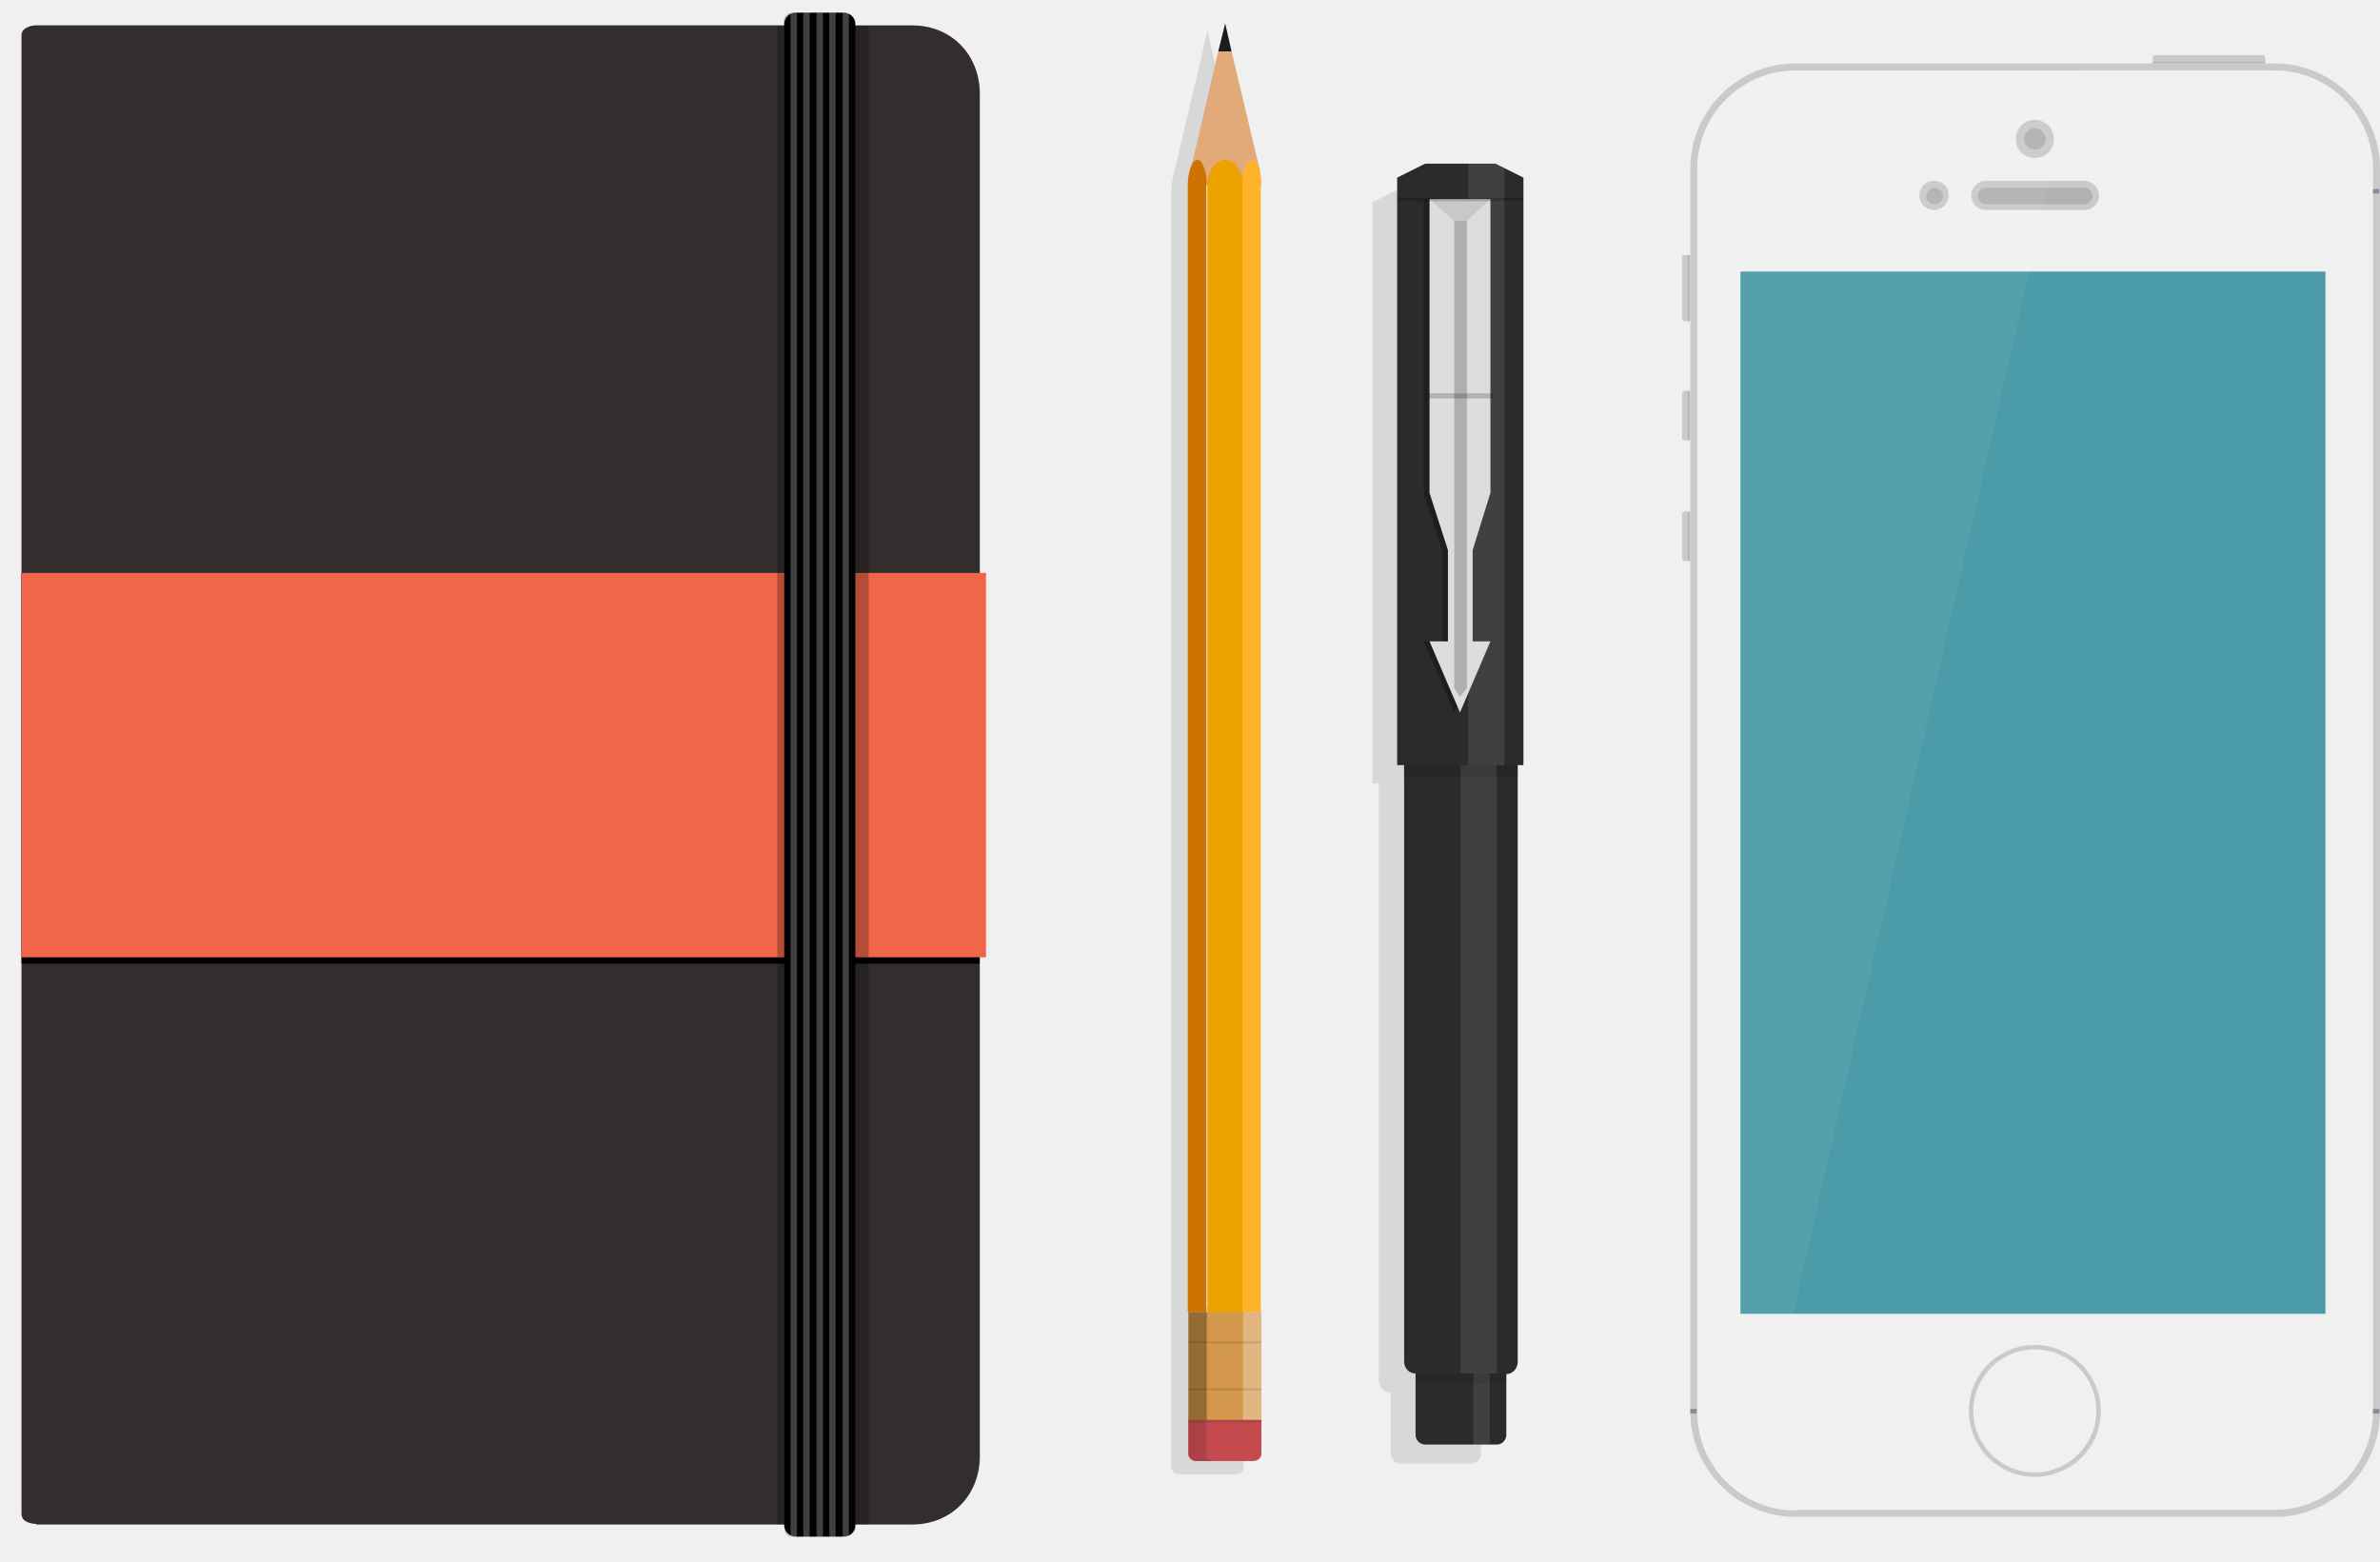
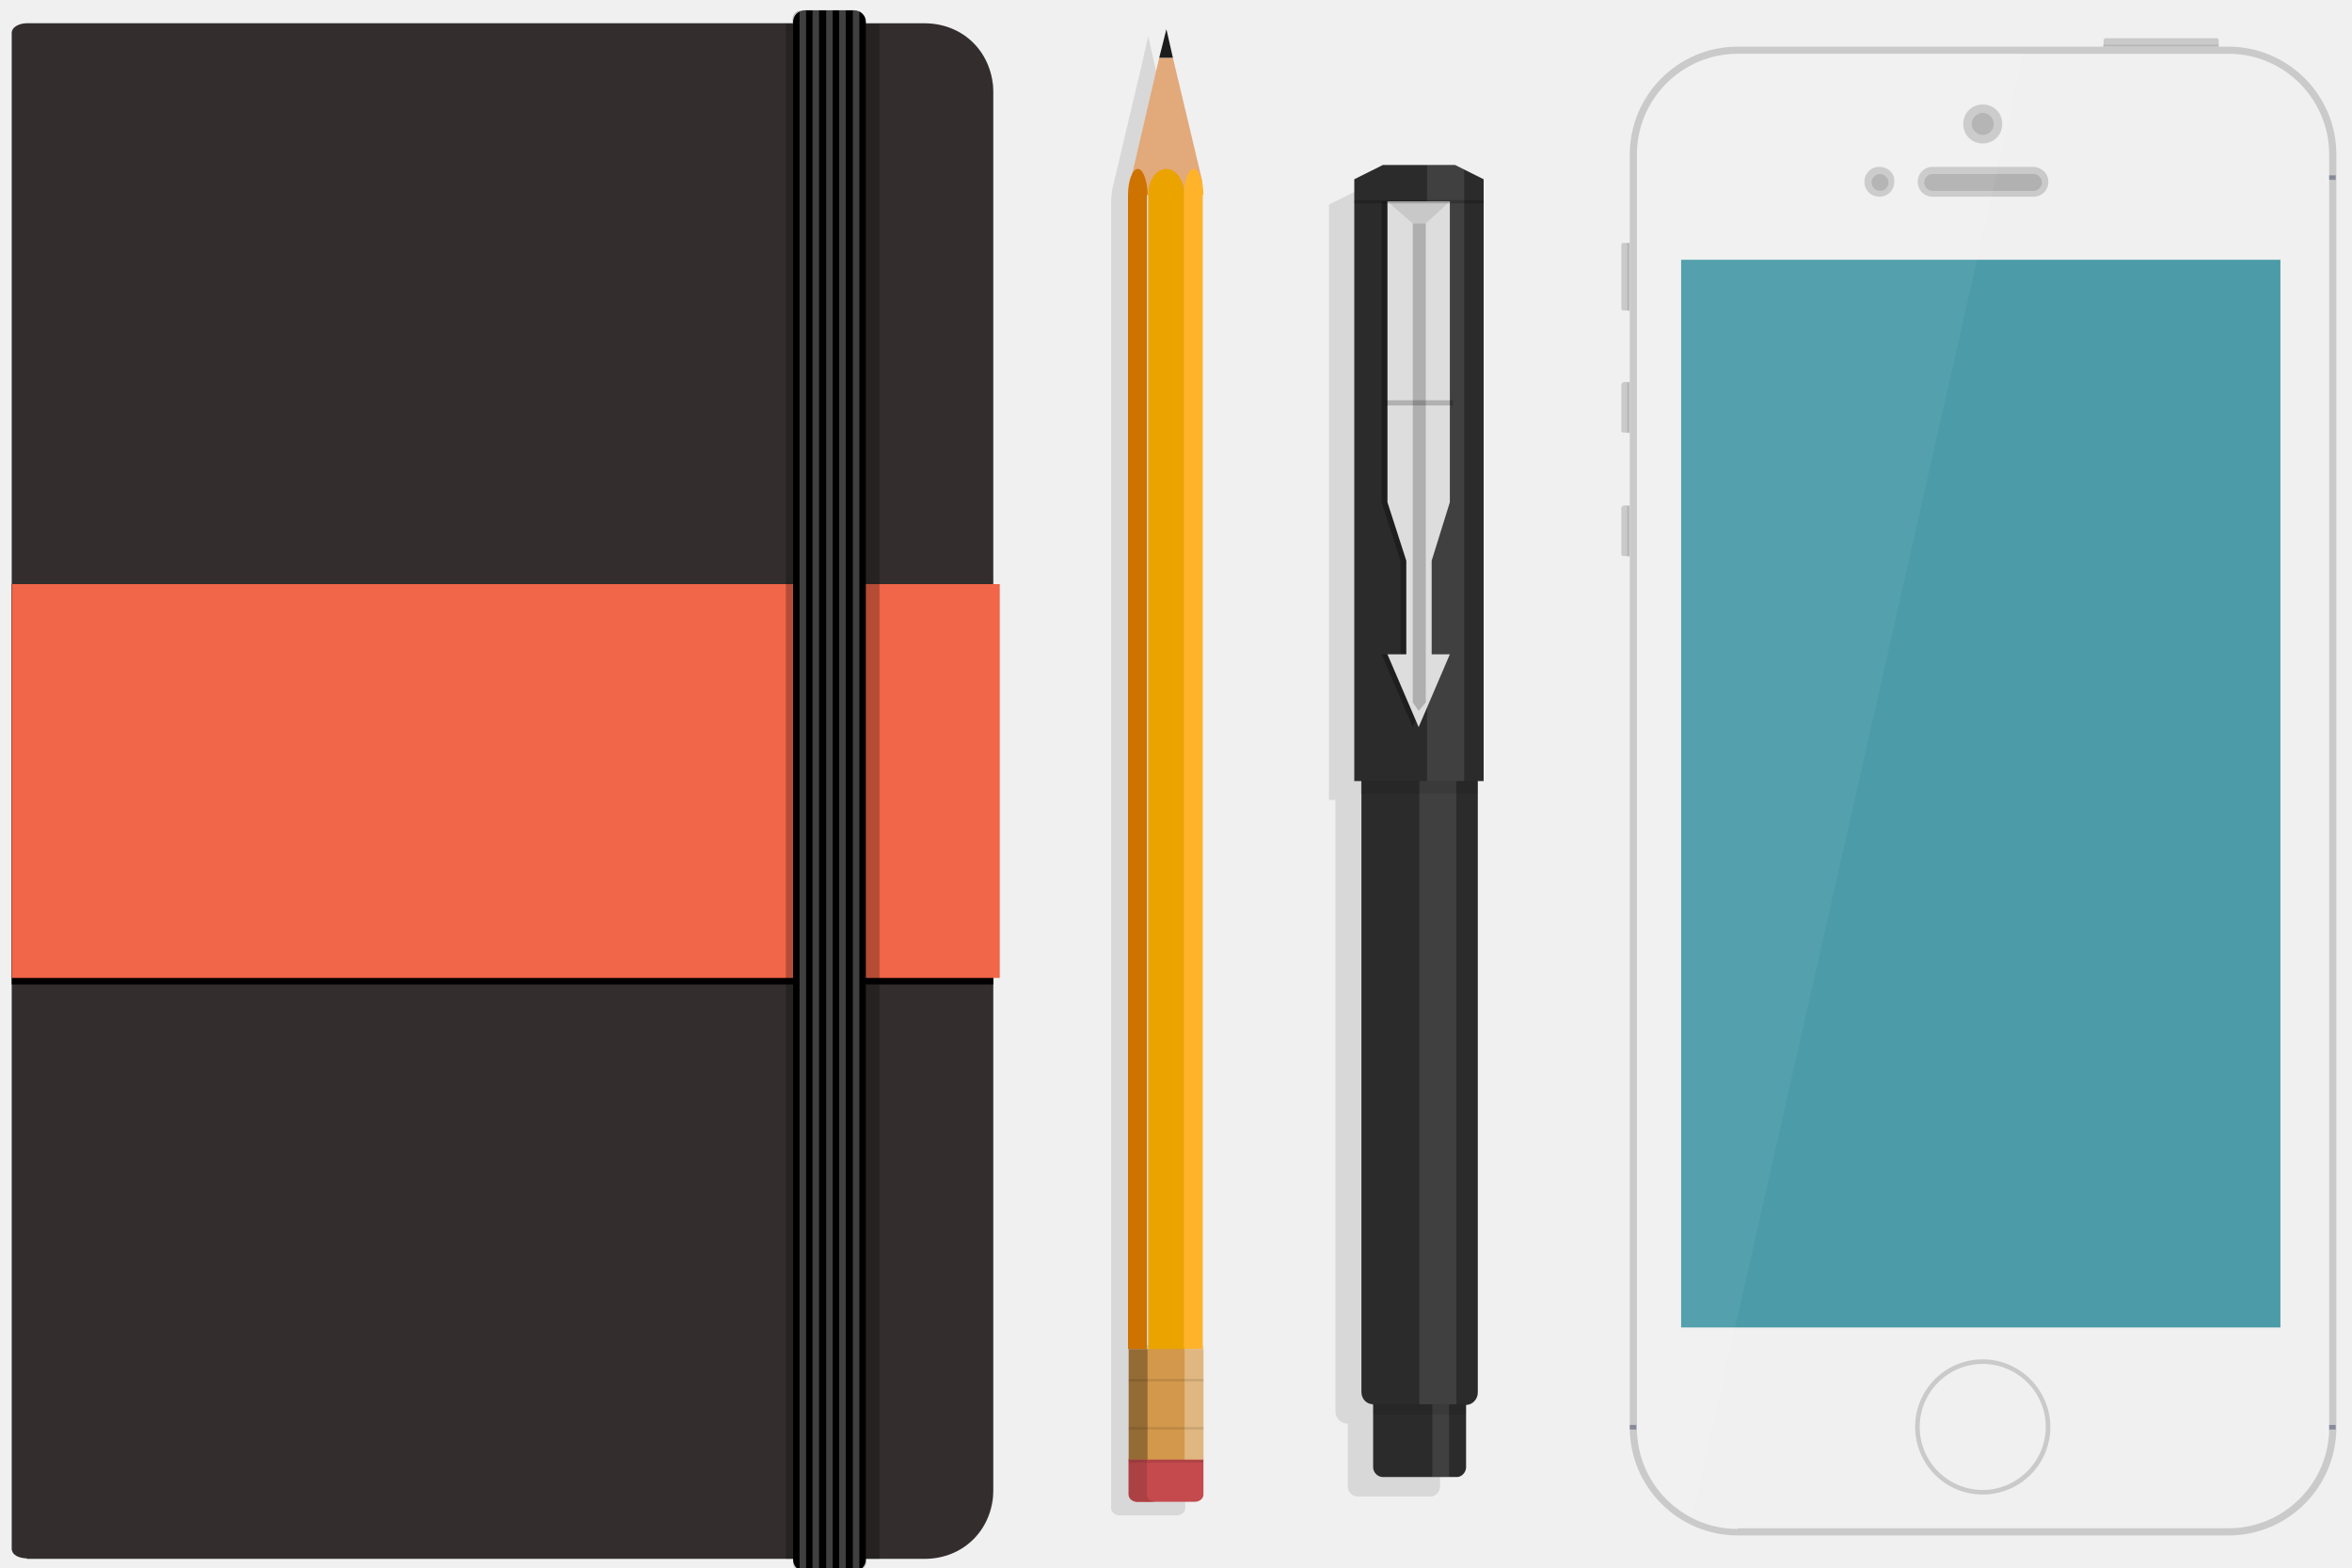
- <svg xmlns="http://www.w3.org/2000/svg" xmlns:xlink="http://www.w3.org/1999/xlink" version="1.1" id="Layer_1" x="0px" y="0px" viewBox="0 0 375.1 246.1" style="enable-background:new 0 0 375.1 246.1;" xml:space="preserve">
-   <style type="text/css">
- 
- 	.st0{clip-path:url(#SVGID_6_);fill:#FFFFFF;}
- 	.st1{fill:#AC4145;}
- 	.st2{fill:#AFAFAF;}
- 	.st3{fill:#E2A97B;}
- 	.st4{fill:#E5E5E5;}
- 	.st5{fill:#4C9BA8;}
- 	.st6{clip-path:url(#SVGID_8_);fill:#FFFFFF;}
- 	.st7{fill:#B1B1B1;}
- 	.st8{opacity:0.25;}
- 	.st9{clip-path:url(#SVGID_50_);fill:#FFFFFF;}
- 	.st10{fill:#1C1C1C;}
- 	.st11{fill:#888A9A;}
- 	.st12{fill:#EBA300;}
- 	.st13{clip-path:url(#SVGID_40_);fill:#FFFFFF;}
- 	.st14{fill:#F0F0F0;}
- 	.st15{fill:#F16548;}
- 	.st16{clip-path:url(#SVGID_42_);fill:#FFFFFF;}
- 	.st17{clip-path:url(#SVGID_2_);}
- 	.st18{clip-path:url(#SVGID_4_);}
- 	.st19{clip-path:url(#SVGID_10_);fill:#FFFFFF;}
- 	.st20{fill:#C44A4E;}
- 	.st21{opacity:5.000310e-02;}
- 	.st22{fill:#2B2B2B;}
- 	.st23{fill:#C8C8C8;}
- 	.st24{opacity:0.1;}
- 	.st25{opacity:0.2;}
- 	.st26{opacity:0.3;}
- 	.st27{opacity:0.5;}
- 	.st28{fill:#FFB32B;}
- 	.st29{fill:#CACACA;}
- 	.st30{clip-path:url(#SVGID_12_);fill:#FFFFFF;}
- 	.st31{clip-path:url(#SVGID_34_);fill:#FFFFFF;}
- 	.st32{fill:#CE7200;}
- 	.st33{fill:#332D2E;}
- 	.st34{clip-path:url(#SVGID_24_);fill:#FFFFFF;}
- 	.st35{clip-path:url(#SVGID_46_);fill:#FFFFFF;}
- 	.st36{clip-path:url(#SVGID_68_);fill:#FFFFFF;}
- 	.st37{clip-path:url(#SVGID_14_);fill:#FFFFFF;}
- 	.st38{clip-path:url(#SVGID_36_);fill:#FFFFFF;}
- 	.st39{fill:#D3984C;}
- 	.st40{clip-path:url(#SVGID_18_);}
- 	.st41{clip-path:url(#SVGID_20_);}
- 	.st42{clip-path:url(#SVGID_22_);}
- 	.st43{clip-path:url(#SVGID_26_);}
- 	.st44{clip-path:url(#SVGID_28_);}
- 	.st45{clip-path:url(#SVGID_30_);}
- 	.st46{clip-path:url(#SVGID_32_);}
- 	.st47{clip-path:url(#SVGID_38_);}
- 	.st48{clip-path:url(#SVGID_44_);}
- 	.st49{clip-path:url(#SVGID_48_);}
- 	.st50{clip-path:url(#SVGID_52_);}
- 	.st51{clip-path:url(#SVGID_54_);}
- 	.st52{clip-path:url(#SVGID_56_);}
- 	.st53{clip-path:url(#SVGID_58_);}
- 	.st54{clip-path:url(#SVGID_60_);}
- 	.st55{clip-path:url(#SVGID_62_);}
- 	.st56{clip-path:url(#SVGID_64_);}
- 	.st57{clip-path:url(#SVGID_66_);}
- 	.st58{clip-path:url(#SVGID_16_);fill:#FFFFFF;}
- 	.st59{fill:#DDDDDD;}
- 
- </style>
+ <svg xmlns="http://www.w3.org/2000/svg" xmlns:xlink="http://www.w3.org/1999/xlink" version="1.1" id="Layer_1" x="0px" y="0px" viewBox="100 200 600 400" style="enable-background:new 100 200 600 400;" xml:space="preserve">
  <g>
-     <g>
-       <g class="st25">
-         <g>
-           <defs>
-             <rect id="SVGID_1_" x="3.4" y="2" width="151" height="240.3" />
+     <g style="opacity:0.2;">
+       <g>
+         <g>
+           <defs>
+             <rect id="SVGID_1_" x="103" y="202.63" width="250.38" height="398.45" />
          </defs>
          <clipPath id="SVGID_2_">
            <use xlink:href="#SVGID_1_" style="overflow:visible;" />
          </clipPath>
-           <path class="st17" d="M143.8,4.1h-9V3.6c0-1-1.1-1.6-2.1-1.6h-7.7c-1,0-1.5,0.6-1.5,1.6v0.4H5.7c-1,0-2.3,0.5-2.3,1.5v233.2      c0,1,1.3,1.5,2.3,1.5h117.9v0.5c0,1,0.5,1.6,1.5,1.6h7.7c1,0,2.1-0.6,2.1-1.6v-0.5h9c6.1,0,10.6-4.6,10.6-10.7V14.7      C154.3,8.7,149.9,4.1,143.8,4.1" />
-         </g>
-       </g>
-       <path class="st33" d="M5.7,240.2c-1,0-2.3-0.4-2.3-1.5V5.5c0-1,1.3-1.5,2.3-1.5h138.1c6.1,0,10.6,4.6,10.6,10.7v214.9    c0,6.1-4.5,10.7-10.6,10.7H5.7z" />
-       <rect x="3.4" y="90.3" width="151" height="61.6" />
-       <rect x="3.4" y="90.3" class="st15" width="152" height="60.6" />
-       <g class="st8">
-         <g>
-           <defs>
-             <rect id="SVGID_3_" x="122.5" y="4.1" width="14.4" height="236.2" />
+           <path style="clip-path:url(#SVGID_2_);" d="M335.8,206.11h-14.92v-0.83c0-1.66-1.82-2.65-3.48-2.65h-12.77      c-1.66,0-2.49,0.99-2.49,2.65v0.66H106.81c-1.66,0-3.81,0.83-3.81,2.49v386.68c0,1.66,2.16,2.49,3.81,2.49h195.49v0.83      c0,1.66,0.83,2.65,2.49,2.65h12.77c1.66,0,3.48-0.99,3.48-2.65v-0.83h14.92c10.11,0,17.58-7.63,17.58-17.74V223.69      C353.21,213.74,345.92,206.11,335.8,206.11" />
+         </g>
+       </g>
+     </g>
+     <path style="fill:#332D2E;" d="M106.81,597.6c-1.66,0-3.81-0.66-3.81-2.49V208.43c0-1.66,2.16-2.49,3.81-2.49H335.8   c10.11,0,17.58,7.63,17.58,17.74v356.33c0,10.12-7.46,17.74-17.58,17.74H106.81V597.6z" />
+     <rect x="103" y="349.04" width="250.38" height="102.14" />
+     <rect x="103" y="349.04" style="fill:#F16548;" width="252.04" height="100.48" />
+     <g style="opacity:0.25;">
+       <g>
+         <g>
+           <defs>
+             <rect id="SVGID_3_" x="300.48" y="206.11" width="23.88" height="391.65" />
          </defs>
          <clipPath id="SVGID_4_">
            <use xlink:href="#SVGID_3_" style="overflow:visible;" />
          </clipPath>
-           <rect x="122.5" y="4.1" class="st18" width="14.4" height="236.2" />
-         </g>
-       </g>
-       <path d="M134.8,3.8c0-1-0.8-1.8-1.8-1.8h-7.6c-1,0-1.8,0.8-1.8,1.8v236.6c0,1,0.8,1.8,1.8,1.8h7.6c1,0,1.8-0.8,1.8-1.8V3.8z" />
-       <g class="st8">
-         <g>
-           <defs>
-             <rect id="SVGID_5_" x="124.6" y="2" width="1" height="240.3" />
+           <rect x="300.48" y="206.11" style="clip-path:url(#SVGID_4_);" width="23.88" height="391.65" />
+         </g>
+       </g>
+     </g>
+     <path d="M320.88,205.61c0-1.66-1.33-2.98-2.98-2.98h-12.6c-1.66,0-2.98,1.33-2.98,2.98v392.32c0,1.66,1.33,2.98,2.98,2.98h12.6   c1.66,0,2.98-1.33,2.98-2.98V205.61z" />
+     <g style="opacity:0.25;">
+       <g>
+         <g>
+           <defs>
+             <rect id="SVGID_5_" x="303.97" y="202.63" width="1.66" height="398.45" />
          </defs>
          <clipPath id="SVGID_6_">
            <use xlink:href="#SVGID_5_" style="overflow:visible;" />
          </clipPath>
-           <rect x="124.6" y="2" class="st0" width="1" height="240.3" />
-         </g>
-       </g>
-       <g class="st8">
-         <g>
-           <defs>
-             <rect id="SVGID_7_" x="126.6" y="2" width="1" height="240.3" />
+           <rect x="303.97" y="202.63" style="clip-path:url(#SVGID_6_);fill:#FFFFFF;" width="1.66" height="398.45" />
+         </g>
+       </g>
+     </g>
+     <g style="opacity:0.25;">
+       <g>
+         <g>
+           <defs>
+             <rect id="SVGID_7_" x="307.28" y="202.63" width="1.66" height="398.45" />
          </defs>
          <clipPath id="SVGID_8_">
            <use xlink:href="#SVGID_7_" style="overflow:visible;" />
          </clipPath>
-           <rect x="126.6" y="2" class="st6" width="1" height="240.3" />
-         </g>
-       </g>
-       <g class="st8">
-         <g>
-           <defs>
-             <rect id="SVGID_9_" x="128.7" y="2" width="1" height="240.3" />
+           <rect x="307.28" y="202.63" style="clip-path:url(#SVGID_8_);fill:#FFFFFF;" width="1.66" height="398.45" />
+         </g>
+       </g>
+     </g>
+     <g style="opacity:0.25;">
+       <g>
+         <g>
+           <defs>
+             <rect id="SVGID_9_" x="310.76" y="202.63" width="1.66" height="398.45" />
          </defs>
          <clipPath id="SVGID_10_">
            <use xlink:href="#SVGID_9_" style="overflow:visible;" />
          </clipPath>
-           <rect x="128.7" y="2" class="st19" width="1" height="240.3" />
-         </g>
-       </g>
-       <g class="st8">
-         <g>
-           <defs>
-             <polygon id="SVGID_11_" points="130.7,242.3 130.7,242.3 130.7,2      " />
+           <rect x="310.76" y="202.63" style="clip-path:url(#SVGID_10_);fill:#FFFFFF;" width="1.66" height="398.45" />
+         </g>
+       </g>
+     </g>
+     <g style="opacity:0.25;">
+       <g>
+         <g>
+           <defs>
+             <polygon id="SVGID_11_" points="314.08,601.08 314.08,601.08 314.08,202.63      " />
          </defs>
          <clipPath id="SVGID_12_">
            <use xlink:href="#SVGID_11_" style="overflow:visible;" />
          </clipPath>
-           <polygon class="st30" points="130.7,242.3 130.7,242.3 130.7,2     " />
-         </g>
-       </g>
-       <g class="st8">
-         <g>
-           <defs>
-             <rect id="SVGID_13_" x="130.7" y="2" width="1" height="240.3" />
+           <polygon style="clip-path:url(#SVGID_12_);fill:#FFFFFF;" points="314.08,601.08 314.08,601.08 314.08,202.63     " />
+         </g>
+       </g>
+     </g>
+     <g style="opacity:0.25;">
+       <g>
+         <g>
+           <defs>
+             <rect id="SVGID_13_" x="314.08" y="202.63" width="1.66" height="398.45" />
          </defs>
          <clipPath id="SVGID_14_">
            <use xlink:href="#SVGID_13_" style="overflow:visible;" />
          </clipPath>
-           <rect x="130.7" y="2" class="st37" width="1" height="240.3" />
-         </g>
-       </g>
-       <g class="st8">
-         <g>
-           <defs>
-             <rect id="SVGID_15_" x="132.8" y="2" width="1" height="240.3" />
+           <rect x="314.08" y="202.63" style="clip-path:url(#SVGID_14_);fill:#FFFFFF;" width="1.66" height="398.45" />
+         </g>
+       </g>
+     </g>
+     <g style="opacity:0.25;">
+       <g>
+         <g>
+           <defs>
+             <rect id="SVGID_15_" x="317.56" y="202.63" width="1.66" height="398.45" />
          </defs>
          <clipPath id="SVGID_16_">
            <use xlink:href="#SVGID_15_" style="overflow:visible;" />
          </clipPath>
-           <rect x="132.8" y="2" class="st58" width="1" height="240.3" />
-         </g>
-       </g>
-     </g>
-     <g>
-       <g class="st24">
-         <g>
-           <defs>
-             <rect id="SVGID_17_" x="184.5" y="4.8" width="11.5" height="227.6" />
+           <rect x="317.56" y="202.63" style="clip-path:url(#SVGID_16_);fill:#FFFFFF;" width="1.66" height="398.45" />
+         </g>
+       </g>
+     </g>
+   </g>
+   <g>
+     <g style="opacity:0.1;">
+       <g>
+         <g>
+           <defs>
+             <rect id="SVGID_17_" x="383.29" y="209.27" width="19.07" height="377.39" />
          </defs>
          <clipPath id="SVGID_18_">
            <use xlink:href="#SVGID_17_" style="overflow:visible;" />
          </clipPath>
-           <path class="st40" d="M188.6,232.4h6.1c0.7,0,1.3-0.5,1.3-1.1v-4.9v-0.5v-4.6v-0.4v-7v-0.4v-4.6v-0.5V30.4h0      c0-0.8-0.1-1.5-0.2-2.2v0l-4.5-19l-1-4.4l-1,4.4l-4.5,19v0c-0.1,0.6-0.2,1.4-0.2,2.2h0v178.4v4.6h0v0.4h0v7h0v0.4h0v4.6v0v5.5      l0,0c0,0.6,0.6,1.1,1.3,1.1H188.6C188.6,232.4,188.6,232.4,188.6,232.4" />
-         </g>
-       </g>
-       <path class="st20" d="M197.5,230.3c0.7,0,1.3-0.5,1.3-1.1v-5.5h-11.5v5.5c0,0.6,0.6,1.1,1.3,1.1H197.5z" />
-       <path class="st1" d="M188.6,230.3h2.8c-0.7,0-1.3-0.5-1.3-1.1v-5.5h-2.8v5.5C187.3,229.8,187.9,230.3,188.6,230.3" />
-       <g class="st24">
-         <g>
-           <defs>
-             <rect id="SVGID_19_" x="187.3" y="223.8" width="11.5" height="0.5" />
+           <path style="clip-path:url(#SVGID_18_);" d="M390.09,586.66h10.11c1.16,0,2.16-0.83,2.16-1.82v-8.12v-0.83v-7.63v-0.66v-11.61      v-0.66v-7.63v-0.83V251.72l0,0c0-1.33-0.17-2.49-0.33-3.65l0,0l-7.46-31.5l-1.66-7.3l-1.66,7.3l-7.46,31.5l0,0      c-0.17,0.99-0.33,2.32-0.33,3.65l0,0v295.81v7.63l0,0v0.66l0,0v11.61l0,0v0.66l0,0v7.63l0,0v9.12l0,0c0,1,0.99,1.82,2.16,1.82      H390.09L390.09,586.66" />
+         </g>
+       </g>
+     </g>
+     <path style="fill:#C44A4E;" d="M404.84,583.18c1.16,0,2.16-0.83,2.16-1.82v-9.12h-19.07v9.12c0,1,0.99,1.82,2.16,1.82H404.84z" />
+     <path style="fill:#AC4145;" d="M390.09,583.18h4.64c-1.16,0-2.16-0.83-2.16-1.82v-9.12h-4.64v9.12   C387.93,582.35,388.93,583.18,390.09,583.18" />
+     <g style="opacity:0.1;">
+       <g>
+         <g>
+           <defs>
+             <rect id="SVGID_19_" x="387.93" y="572.4" width="19.07" height="0.83" />
          </defs>
          <clipPath id="SVGID_20_">
            <use xlink:href="#SVGID_19_" style="overflow:visible;" />
          </clipPath>
-           <rect x="187.3" y="223.8" class="st41" width="11.5" height="0.5" />
-         </g>
-       </g>
-       <g class="st24">
-         <g>
-           <defs>
-             <rect id="SVGID_21_" x="187.3" y="206.2" width="11.5" height="0.5" />
+           <rect x="387.93" y="572.4" style="clip-path:url(#SVGID_20_);" width="19.07" height="0.83" />
+         </g>
+       </g>
+     </g>
+     <g style="opacity:0.1;">
+       <g>
+         <g>
+           <defs>
+             <rect id="SVGID_21_" x="387.93" y="543.22" width="19.07" height="0.83" />
          </defs>
          <clipPath id="SVGID_22_">
            <use xlink:href="#SVGID_21_" style="overflow:visible;" />
          </clipPath>
-           <rect x="187.3" y="206.2" class="st42" width="11.5" height="0.5" />
-         </g>
-       </g>
-       <polygon class="st3" points="198.6,29.2 187.6,29.2 187.6,27 192,8.1 194.1,8.1 198.6,27   " />
-       <path class="st12" d="M195.9,29.2c0-2.2-1.3-4-2.8-4c-1.6,0-2.8,1.8-2.8,4l0,0V220h5.6V29.2z" />
-       <path class="st28" d="M198.8,29.2L198.8,29.2c0-2.2-0.7-4-1.5-4c-0.8,0-1.5,1.8-1.5,4v177.6h2.9V29.2z" />
-       <path class="st32" d="M190.2,29.2L190.2,29.2c0-2.2-0.7-4-1.5-4s-1.5,1.8-1.5,4v177.6h2.9V29.2z" />
-       <polygon class="st10" points="194.1,8.1 192,8.1 193.1,3.7   " />
-       <rect x="187.3" y="206.8" class="st39" width="11.5" height="17" />
-       <g class="st26">
-         <g>
-           <defs>
-             <rect id="SVGID_23_" x="195.9" y="206.8" width="2.9" height="17" />
+           <rect x="387.93" y="543.22" style="clip-path:url(#SVGID_22_);" width="19.07" height="0.83" />
+         </g>
+       </g>
+     </g>
+     <polygon style="fill:#E2A97B;" points="406.67,249.73 388.43,249.73 388.43,246.08 395.72,214.74 399.21,214.74 406.67,246.08  " />
+     <path style="fill:#EBA300;" d="M402.19,249.73c0-3.65-2.16-6.63-4.64-6.63c-2.65,0-4.64,2.98-4.64,6.63l0,0V566.1h9.29V249.73z" />
+     <path style="fill:#FFB32B;" d="M407,249.73L407,249.73c0-3.65-1.16-6.63-2.49-6.63s-2.49,2.98-2.49,6.63v294.49h4.81V249.73H407z" />
+     <path style="fill:#CE7200;" d="M392.74,249.73L392.74,249.73c0-3.65-1.16-6.63-2.49-6.63s-2.49,2.98-2.49,6.63v294.49h4.81V249.73   H392.74z" />
+     <polygon style="fill:#1C1C1C;" points="399.21,214.74 395.72,214.74 397.55,207.45  " />
+     <rect x="387.93" y="544.22" style="fill:#D3984C;" width="19.07" height="28.19" />
+     <g style="opacity:0.3;">
+       <g>
+         <g>
+           <defs>
+             <rect id="SVGID_23_" x="402.19" y="544.22" width="4.81" height="28.19" />
          </defs>
          <clipPath id="SVGID_24_">
            <use xlink:href="#SVGID_23_" style="overflow:visible;" />
          </clipPath>
-           <rect x="195.9" y="206.8" class="st34" width="2.9" height="17" />
-         </g>
-       </g>
-       <g class="st26">
-         <g>
-           <defs>
-             <rect id="SVGID_25_" x="187.3" y="206.8" width="2.9" height="17" />
+           <rect x="402.19" y="544.22" style="clip-path:url(#SVGID_24_);fill:#FFFFFF;" width="4.81" height="28.19" />
+         </g>
+       </g>
+     </g>
+     <g style="opacity:0.3;">
+       <g>
+         <g>
+           <defs>
+             <rect id="SVGID_25_" x="387.93" y="544.22" width="4.81" height="28.19" />
          </defs>
          <clipPath id="SVGID_26_">
            <use xlink:href="#SVGID_25_" style="overflow:visible;" />
          </clipPath>
-           <rect x="187.3" y="206.8" class="st43" width="2.9" height="17" />
-         </g>
-       </g>
-       <g class="st24">
-         <g>
-           <defs>
-             <rect id="SVGID_27_" x="187.3" y="211.4" width="11.5" height="0.4" />
+           <rect x="387.93" y="544.22" style="clip-path:url(#SVGID_26_);" width="4.81" height="28.19" />
+         </g>
+       </g>
+     </g>
+     <g style="opacity:0.1;">
+       <g>
+         <g>
+           <defs>
+             <rect id="SVGID_27_" x="387.93" y="551.84" width="19.07" height="0.66" />
          </defs>
          <clipPath id="SVGID_28_">
            <use xlink:href="#SVGID_27_" style="overflow:visible;" />
          </clipPath>
-           <rect x="187.3" y="211.4" class="st44" width="11.5" height="0.4" />
-         </g>
-       </g>
-       <g class="st24">
-         <g>
-           <defs>
-             <rect id="SVGID_29_" x="187.3" y="218.8" width="11.5" height="0.4" />
+           <rect x="387.93" y="551.84" style="clip-path:url(#SVGID_28_);" width="19.07" height="0.66" />
+         </g>
+       </g>
+     </g>
+     <g style="opacity:0.1;">
+       <g>
+         <g>
+           <defs>
+             <rect id="SVGID_29_" x="387.93" y="564.11" width="19.07" height="0.66" />
          </defs>
          <clipPath id="SVGID_30_">
            <use xlink:href="#SVGID_29_" style="overflow:visible;" />
          </clipPath>
-           <rect x="187.3" y="218.8" class="st45" width="11.5" height="0.4" />
-         </g>
-       </g>
-     </g>
-     <g>
-       <g class="st24">
-         <g>
-           <defs>
-             <rect id="SVGID_31_" x="216.2" y="29.7" width="19.9" height="201" />
+           <rect x="387.93" y="564.11" style="clip-path:url(#SVGID_30_);" width="19.07" height="0.66" />
+         </g>
+       </g>
+     </g>
+   </g>
+   <g>
+     <g style="opacity:0.1;">
+       <g>
+         <g>
+           <defs>
+             <rect id="SVGID_31_" x="438.85" y="248.56" width="33" height="333.29" />
          </defs>
          <clipPath id="SVGID_32_">
            <use xlink:href="#SVGID_31_" style="overflow:visible;" />
          </clipPath>
-           <path class="st46" d="M233.4,229.2v-8.1v-1.6c1,0,1.9-0.8,1.9-1.9v-92.2v-1.9h0.8V34.6v-0.3v-0.2v-2.2l-4.4-2.2h-4.2h-1.3h-5.5      l-4.4,2.2v2.2v0.2v0.3v88.9h1v1.9v92.2c0,1,0.8,1.9,1.9,1.9v1.6v8.1c0,0.8,0.7,1.5,1.5,1.5h7.6h2.6h1.2      C232.7,230.6,233.4,230,233.4,229.2" />
-         </g>
-       </g>
-       <path class="st22" d="M223.1,216.5c-1,0-1.8-0.8-1.8-1.9V103.8c0-1,0.8-1.8,1.8-1.8h14.3c1,0,1.8,0.8,1.8,1.8v110.9    c0,1-0.8,1.9-1.8,1.9H223.1z" />
-       <path class="st4" d="M223.7,101.9V64.1c0-0.7,0.6-1.3,1.3-1.3h10.4c0.7,0,1.3,0.6,1.3,1.3v37.8H223.7z" />
-       <path class="st22" d="M235.6,58.7c0,0,0.1-1.3-0.4-2c-0.6-0.8-2.6-0.8-4.9-0.8s-4.3,0.1-4.9,0.8c-0.6,0.8-0.4,2-0.4,2l0.2,4h10.2    L235.6,58.7z" />
-       <path class="st4" d="M230.2,55.9c-1.7,0-3.2,0-4.2,0.4v-3.2c0,0,0.7-7.5,3.6-13.7c-0.1-0.1-0.2-0.3-0.2-0.5c0-0.4,0.3-0.8,0.7-0.8    s0.8,0.3,0.8,0.8c0,0.2-0.1,0.3-0.2,0.5c2.9,6.2,3.6,13.7,3.6,13.7v3.2C233.5,55.9,231.9,55.9,230.2,55.9" />
-       <path d="M230.1,51.6V38.2c0-0.1,0.1-0.1,0.1-0.1s0.1,0.1,0.1,0.1v13.3c0,0.1-0.1,0.1-0.1,0.1S230.1,51.6,230.1,51.6" />
-       <path d="M229.6,52.1c0-0.4,0.3-0.7,0.7-0.7s0.7,0.3,0.7,0.7c0,0.1-0.1,0.1-0.1,0.1s-0.1-0.1-0.1-0.1c0-0.2-0.2-0.4-0.4-0.4    c-0.2,0-0.4,0.2-0.4,0.4c0,0.1-0.1,0.1-0.1,0.1S229.6,52.2,229.6,52.1" />
-       <g class="st26">
-         <g>
-           <defs>
-             <rect id="SVGID_33_" x="230.9" y="62.8" width="3.5" height="39.2" />
+           <path style="clip-path:url(#SVGID_32_);" d="M467.37,579.36v-13.43v-2.65c1.66,0,3.15-1.33,3.15-3.15V407.24v-3.15h1.33V256.68      v-0.5v-0.33v-3.65l-7.3-3.65h-6.96h-2.16h-9.12l-7.3,3.65v3.65v0.33v0.5v147.41h1.66v3.15v152.88c0,1.66,1.33,3.15,3.15,3.15      v2.65v13.43c0,1.33,1.16,2.49,2.49,2.49h12.6h4.31h1.99C466.21,581.68,467.37,580.68,467.37,579.36" />
+         </g>
+       </g>
+     </g>
+     <path style="fill:#2B2B2B;" d="M450.29,558.3c-1.66,0-2.99-1.33-2.99-3.15V371.43c0-1.66,1.33-2.99,2.99-2.99H474   c1.66,0,2.99,1.33,2.99,2.99v183.89c0,1.66-1.33,3.15-2.99,3.15h-23.71V558.3z" />
+     <path style="fill:#E5E5E5;" d="M451.29,368.28V305.6c0-1.16,0.99-2.16,2.16-2.16h17.24c1.16,0,2.16,0.99,2.16,2.16v62.68H451.29   L451.29,368.28z" />
+     <path style="fill:#2B2B2B;" d="M471.02,296.65c0,0,0.17-2.16-0.66-3.32c-0.99-1.33-4.31-1.33-8.12-1.33s-7.13,0.17-8.12,1.33   c-1,1.33-0.66,3.32-0.66,3.32l0.33,6.63h16.91L471.02,296.65z" />
+     <path style="fill:#E5E5E5;" d="M462.07,292c-2.82,0-5.31,0-6.96,0.66v-5.31c0,0,1.16-12.44,5.97-22.72   c-0.17-0.17-0.33-0.5-0.33-0.83c0-0.66,0.5-1.33,1.16-1.33s1.33,0.5,1.33,1.33c0,0.33-0.17,0.5-0.33,0.83   c4.81,10.28,5.97,22.72,5.97,22.72v5.31C467.54,292,464.88,292,462.07,292" />
+     <path d="M461.9,284.87v-22.22c0-0.17,0.17-0.17,0.17-0.17l0.17,0.17v22.05c0,0.17-0.17,0.17-0.17,0.17H461.9" />
+     <path d="M461.07,285.7c0-0.66,0.5-1.16,1.16-1.16c0.66,0,1.16,0.5,1.16,1.16c0,0.17-0.17,0.17-0.17,0.17l-0.17-0.17   c0-0.33-0.33-0.66-0.66-0.66s-0.66,0.33-0.66,0.66c0,0.17-0.17,0.17-0.17,0.17S461.07,285.87,461.07,285.7" />
+     <g style="opacity:0.3;">
+       <g>
+         <g>
+           <defs>
+             <rect id="SVGID_33_" x="463.23" y="303.44" width="5.8" height="65" />
          </defs>
          <clipPath id="SVGID_34_">
            <use xlink:href="#SVGID_33_" style="overflow:visible;" />
          </clipPath>
-           <rect x="230.9" y="62.8" class="st31" width="3.5" height="39.2" />
-         </g>
-       </g>
-       <g class="st24">
-         <g>
-           <defs>
-             <rect id="SVGID_35_" x="230.2" y="101.9" width="5.7" height="114.6" />
+           <rect x="463.23" y="303.44" style="clip-path:url(#SVGID_34_);fill:#FFFFFF;" width="5.8" height="65" />
+         </g>
+       </g>
+     </g>
+     <g style="opacity:0.1;">
+       <g>
+         <g>
+           <defs>
+             <rect id="SVGID_35_" x="462.07" y="368.28" width="9.45" height="190.02" />
          </defs>
          <clipPath id="SVGID_36_">
            <use xlink:href="#SVGID_35_" style="overflow:visible;" />
          </clipPath>
-           <rect x="230.2" y="101.9" class="st38" width="5.7" height="114.6" />
-         </g>
-       </g>
-       <g class="st24">
-         <g>
-           <defs>
-             <rect id="SVGID_37_" x="223.7" y="101.1" width="13.1" height="0.8" />
+           <rect x="462.07" y="368.28" style="clip-path:url(#SVGID_36_);fill:#FFFFFF;" width="9.45" height="190.02" />
+         </g>
+       </g>
+     </g>
+     <g style="opacity:0.1;">
+       <g>
+         <g>
+           <defs>
+             <rect id="SVGID_37_" x="451.29" y="366.95" width="21.72" height="1.33" />
          </defs>
          <clipPath id="SVGID_38_">
            <use xlink:href="#SVGID_37_" style="overflow:visible;" />
          </clipPath>
-           <rect x="223.7" y="101.1" class="st47" width="13.1" height="0.8" />
-         </g>
-       </g>
-       <g class="st24">
-         <g>
-           <defs>
-             <rect id="SVGID_39_" x="230.5" y="55.9" width="2.8" height="6.9" />
+           <rect x="451.29" y="366.95" style="clip-path:url(#SVGID_38_);" width="21.72" height="1.33" />
+         </g>
+       </g>
+     </g>
+     <g style="opacity:0.1;">
+       <g>
+         <g>
+           <defs>
+             <rect id="SVGID_39_" x="462.56" y="292" width="4.64" height="11.44" />
          </defs>
          <clipPath id="SVGID_40_">
            <use xlink:href="#SVGID_39_" style="overflow:visible;" />
          </clipPath>
-           <path class="st13" d="M233.3,62.8h-2.8v-6.9c1.1,0,2,0,2.8,0.1V62.8z" />
-         </g>
-       </g>
-       <g class="st27">
-         <g>
-           <defs>
-             <rect id="SVGID_41_" x="230.2" y="38.1" width="4.2" height="18.1" />
+           <path style="clip-path:url(#SVGID_40_);fill:#FFFFFF;" d="M467.21,303.44h-4.64V292c1.82,0,3.32,0,4.64,0.17V303.44z" />
+         </g>
+       </g>
+     </g>
+     <g style="opacity:0.5;">
+       <g>
+         <g>
+           <defs>
+             <rect id="SVGID_41_" x="462.07" y="262.49" width="6.96" height="30.01" />
          </defs>
          <clipPath id="SVGID_42_">
            <use xlink:href="#SVGID_41_" style="overflow:visible;" />
          </clipPath>
-           <path class="st16" d="M234.4,53.1c0,0-0.7-7.5-3.6-13.7c0.1-0.1,0.2-0.3,0.2-0.5c0-0.4-0.3-0.7-0.8-0.7v17.8      c1.7,0,3.2,0,4.2,0.4V53.1z" />
-         </g>
-       </g>
-       <g class="st24">
-         <g>
-           <defs>
-             <rect id="SVGID_43_" x="226.1" y="55" width="8.3" height="1.3" />
+           <path style="clip-path:url(#SVGID_42_);fill:#FFFFFF;" d="M469.03,287.36c0,0-1.16-12.44-5.97-22.72      c0.17-0.17,0.33-0.5,0.33-0.83c0-0.66-0.5-1.16-1.33-1.16v29.51c2.82,0,5.31,0,6.96,0.66V287.36L469.03,287.36z" />
+         </g>
+       </g>
+     </g>
+     <g style="opacity:0.1;">
+       <g>
+         <g>
+           <defs>
+             <rect id="SVGID_43_" x="455.27" y="290.51" width="13.76" height="2.16" />
          </defs>
          <clipPath id="SVGID_44_">
            <use xlink:href="#SVGID_43_" style="overflow:visible;" />
          </clipPath>
-           <path class="st48" d="M230.2,55.9c-1.7,0-3.2,0-4.2,0.4v-0.9c0.9-0.3,2.5-0.4,4.2-0.4c1.7,0,3.2,0,4.2,0.4v0.9      C233.5,55.9,231.9,55.9,230.2,55.9" />
-         </g>
-       </g>
-       <path class="st22" d="M237.4,226.2v-9.7h-14.3v9.7c0,0.8,0.7,1.5,1.5,1.5h11.4C236.7,227.7,237.4,227,237.4,226.2" />
-       <g class="st24">
-         <g>
-           <defs>
-             <rect id="SVGID_45_" x="232.2" y="216.5" width="2.6" height="11.2" />
+           <path style="clip-path:url(#SVGID_44_);" d="M462.07,292c-2.82,0-5.31,0-6.96,0.66v-1.49c1.49-0.5,4.14-0.66,6.96-0.66      c2.82,0,5.31,0,6.96,0.66v1.49C467.54,292,464.88,292,462.07,292" />
+         </g>
+       </g>
+     </g>
+     <path style="fill:#2B2B2B;" d="M474,574.38V558.3h-23.71v16.08c0,1.33,1.16,2.49,2.49,2.49h18.9   C472.84,576.87,474,575.71,474,574.38" />
+     <g style="opacity:0.1;">
+       <g>
+         <g>
+           <defs>
+             <rect id="SVGID_45_" x="465.38" y="558.3" width="4.31" height="18.57" />
          </defs>
          <clipPath id="SVGID_46_">
            <use xlink:href="#SVGID_45_" style="overflow:visible;" />
          </clipPath>
-           <rect x="232.2" y="216.5" class="st35" width="2.6" height="11.2" />
-         </g>
-       </g>
-       <g class="st24">
-         <g>
-           <defs>
-             <rect id="SVGID_47_" x="223.1" y="216.5" width="14.3" height="1.6" />
+           <rect x="465.38" y="558.3" style="clip-path:url(#SVGID_46_);fill:#FFFFFF;" width="4.31" height="18.57" />
+         </g>
+       </g>
+     </g>
+     <g style="opacity:0.1;">
+       <g>
+         <g>
+           <defs>
+             <rect id="SVGID_47_" x="450.29" y="558.3" width="23.71" height="2.65" />
          </defs>
          <clipPath id="SVGID_48_">
            <use xlink:href="#SVGID_47_" style="overflow:visible;" />
          </clipPath>
-           <rect x="223.1" y="216.5" class="st49" width="14.3" height="1.6" />
-         </g>
-       </g>
-       <polygon class="st22" points="240.1,28 240.1,31.4 240.1,120.6 220.2,120.6 220.2,31.4 220.2,28 224.6,25.8 230.1,25.8    235.7,25.8   " />
-       <g class="st24">
-         <g>
-           <defs>
-             <rect id="SVGID_49_" x="231.4" y="25.8" width="5.7" height="94.8" />
+           <rect x="450.29" y="558.3" style="clip-path:url(#SVGID_48_);" width="23.71" height="2.65" />
+         </g>
+       </g>
+     </g>
+     <polygon style="fill:#2B2B2B;" points="478.48,245.74 478.48,251.38 478.48,399.29 445.48,399.29 445.48,251.38 445.48,245.74   452.78,242.09 461.9,242.09 471.18,242.09  " />
+     <g style="opacity:0.1;">
+       <g>
+         <g>
+           <defs>
+             <rect id="SVGID_49_" x="464.05" y="242.09" width="9.45" height="157.19" />
          </defs>
          <clipPath id="SVGID_50_">
            <use xlink:href="#SVGID_49_" style="overflow:visible;" />
          </clipPath>
-           <polygon class="st9" points="231.4,25.8 231.4,120.6 237.1,120.6 237.1,26.5 235.7,25.8     " />
-         </g>
-       </g>
-       <g class="st26">
-         <g>
-           <defs>
-             <rect id="SVGID_51_" x="224.4" y="31.4" width="9.6" height="80.9" />
+           <polygon style="clip-path:url(#SVGID_50_);fill:#FFFFFF;" points="464.05,242.09 464.05,399.29 473.51,399.29 473.51,243.25      471.18,242.09     " />
+         </g>
+       </g>
+     </g>
+     <g style="opacity:0.3;">
+       <g>
+         <g>
+           <defs>
+             <rect id="SVGID_51_" x="452.45" y="251.38" width="15.92" height="134.14" />
          </defs>
          <clipPath id="SVGID_52_">
            <use xlink:href="#SVGID_51_" style="overflow:visible;" />
          </clipPath>
-           <polygon class="st50" points="234,75.5 234,77.7 231.1,86.7 231.1,101.1 234,101.1 229.2,112.3 224.4,101.1 227.3,101.1      227.3,86.7 224.4,77.7 224.4,75.5 224.4,31.4 229.2,31.4 234,31.4     " />
-         </g>
-       </g>
-       <polygon class="st59" points="234.9,75.5 234.9,77.7 232.1,86.7 232.1,101.1 234.9,101.1 230.1,112.3 225.3,101.1 228.2,101.1    228.2,86.7 225.3,77.7 225.3,75.5 225.3,31.4 230.1,31.4 234.9,31.4   " />
-       <polygon class="st23" points="225.3,31.4 234.9,31.4 230.2,35.7   " />
-       <polygon class="st2" points="231.2,108.5 231.2,34.8 229.2,34.8 229.2,108.5 230.1,109.8   " />
-       <g class="st24">
-         <g>
-           <defs>
-             <rect id="SVGID_53_" x="221.2" y="120.6" width="18" height="1.9" />
+           <polygon style="clip-path:url(#SVGID_52_);" points="468.37,324.5 468.37,328.15 463.56,343.07 463.56,366.95 468.37,366.95      460.41,385.52 452.45,366.95 457.26,366.95 457.26,343.07 452.45,328.15 452.45,324.5 452.45,251.38 460.41,251.38      468.37,251.38     " />
+         </g>
+       </g>
+     </g>
+     <polygon style="fill:#DDDDDD;" points="469.86,324.5 469.86,328.15 465.22,343.07 465.22,366.95 469.86,366.95 461.9,385.52   453.94,366.95 458.75,366.95 458.75,343.07 453.94,328.15 453.94,324.5 453.94,251.38 461.9,251.38 469.86,251.38  " />
+     <polygon style="fill:#C8C8C8;" points="453.94,251.38 469.86,251.38 462.07,258.51  " />
+     <polygon style="fill:#AFAFAF;" points="463.72,379.22 463.72,257.02 460.41,257.02 460.41,379.22 461.9,381.38  " />
+     <g style="opacity:0.1;">
+       <g>
+         <g>
+           <defs>
+             <rect id="SVGID_53_" x="447.14" y="399.29" width="29.85" height="3.15" />
          </defs>
          <clipPath id="SVGID_54_">
            <use xlink:href="#SVGID_53_" style="overflow:visible;" />
          </clipPath>
-           <rect x="221.2" y="120.6" class="st51" width="18" height="1.9" />
-         </g>
-       </g>
-       <g class="st25">
-         <g>
-           <defs>
-             <rect id="SVGID_55_" x="225.1" y="62" width="10.3" height="0.8" />
+           <rect x="447.14" y="399.29" style="clip-path:url(#SVGID_54_);" width="29.85" height="3.15" />
+         </g>
+       </g>
+     </g>
+     <g style="opacity:0.2;">
+       <g>
+         <g>
+           <defs>
+             <rect id="SVGID_55_" x="453.61" y="302.12" width="17.08" height="1.33" />
          </defs>
          <clipPath id="SVGID_56_">
            <use xlink:href="#SVGID_55_" style="overflow:visible;" />
          </clipPath>
-           <rect x="225.1" y="62" class="st52" width="10.3" height="0.8" />
-         </g>
-       </g>
-       <g class="st25">
-         <g>
-           <defs>
-             <rect id="SVGID_57_" x="220.2" y="31.2" width="19.9" height="0.5" />
+           <rect x="453.61" y="302.12" style="clip-path:url(#SVGID_56_);" width="17.08" height="1.33" />
+         </g>
+       </g>
+     </g>
+     <g style="opacity:0.2;">
+       <g>
+         <g>
+           <defs>
+             <rect id="SVGID_57_" x="445.48" y="251.05" width="33" height="0.83" />
          </defs>
          <clipPath id="SVGID_58_">
            <use xlink:href="#SVGID_57_" style="overflow:visible;" />
          </clipPath>
-           <rect x="220.2" y="31.2" class="st53" width="19.9" height="0.5" />
-         </g>
-       </g>
-     </g>
-     <g>
-       <path class="st29" d="M283,239.1c-9.1,0-16.6-7.4-16.6-16.6V26.6c0-9.1,7.4-16.6,16.6-16.6h75.5c9.1,0,16.6,7.4,16.6,16.6v195.9    c0,9.1-7.4,16.6-16.6,16.6H283z" />
-       <path class="st14" d="M283,238.1c-8.6,0-15.5-7-15.5-15.5V26.6c0-8.6,7-15.5,15.5-15.5h75.5c8.6,0,15.5,7,15.5,15.5v195.9    c0,8.6-7,15.5-15.5,15.5H283z" />
-       <path class="st29" d="M323.7,21.9c0,1.7-1.3,3-3,3c-1.7,0-3-1.3-3-3c0-1.7,1.3-3,3-3C322.4,18.9,323.7,20.2,323.7,21.9" />
-       <path class="st7" d="M320.7,23.6c-0.9,0-1.7-0.8-1.7-1.7c0-0.9,0.8-1.7,1.7-1.7c0.9,0,1.7,0.8,1.7,1.7    C322.4,22.8,321.7,23.6,320.7,23.6" />
-       <path class="st29" d="M328.4,28.5H313c-1.3,0-2.3,1-2.3,2.3c0,1.3,1,2.3,2.3,2.3h15.5c1.3,0,2.3-1,2.3-2.3    C330.8,29.5,329.7,28.5,328.4,28.5" />
-       <path class="st7" d="M313,32.2c-0.7,0-1.3-0.6-1.3-1.3c0-0.7,0.6-1.3,1.3-1.3h15.5c0.7,0,1.3,0.6,1.3,1.3c0,0.7-0.6,1.3-1.3,1.3    H313z" />
-       <path class="st29" d="M304.8,28.5L304.8,28.5c-1.3,0-2.3,1-2.3,2.3c0,1.3,1,2.3,2.3,2.3h0c1.3,0,2.3-1,2.3-2.3    C307.2,29.5,306.1,28.5,304.8,28.5" />
-       <path class="st7" d="M304.9,32.2c-0.7,0-1.3-0.6-1.3-1.3c0-0.7,0.6-1.3,1.3-1.3h0c0.7,0,1.3,0.6,1.3,1.3    C306.2,31.6,305.6,32.2,304.9,32.2L304.9,32.2z" />
-       <path class="st29" d="M320.7,212c-5.7,0-10.4,4.6-10.4,10.4c0,5.7,4.6,10.4,10.4,10.4c5.7,0,10.4-4.6,10.4-10.4    C331.1,216.7,326.4,212,320.7,212 M320.7,232.1c-5.3,0-9.7-4.3-9.7-9.7c0-5.3,4.3-9.7,9.7-9.7c5.3,0,9.7,4.3,9.7,9.7    C330.4,227.7,326,232.1,320.7,232.1" />
-       <rect x="274.3" y="42.8" class="st5" width="92.2" height="164.3" />
-       <rect x="374" y="222.1" class="st11" width="1" height="0.7" />
-       <rect x="266.4" y="222.1" class="st11" width="1" height="0.7" />
-       <rect x="374" y="29.8" class="st11" width="1" height="0.7" />
-       <path class="st29" d="M357,9c0-0.2-0.2-0.3-0.3-0.3h-17.1c-0.2,0-0.3,0.2-0.3,0.3v1H357V9z" />
-       <g class="st24">
-         <g>
-           <defs>
-             <rect id="SVGID_59_" x="339.2" y="9.7" width="17.8" height="0.3" />
+           <rect x="445.48" y="251.05" style="clip-path:url(#SVGID_58_);" width="33" height="0.83" />
+         </g>
+       </g>
+     </g>
+   </g>
+   <g>
+     <path style="fill:#CACACA;" d="M543.29,591.77c-15.09,0-27.53-12.27-27.53-27.53V239.42c0-15.09,12.27-27.52,27.53-27.52h125.19   c15.09,0,27.53,12.27,27.53,27.52v324.83c0,15.09-12.27,27.53-27.53,27.53H543.29z" />
+     <path style="fill:#F0F0F0;" d="M543.29,590.12c-14.26,0-25.7-11.61-25.7-25.7V239.42c0-14.26,11.61-25.7,25.7-25.7h125.19   c14.26,0,25.7,11.61,25.7,25.7v324.83c0,14.26-11.61,25.7-25.7,25.7H543.29V590.12z" />
+     <path style="fill:#CACACA;" d="M610.77,231.63c0,2.82-2.16,4.97-4.97,4.97c-2.82,0-4.97-2.16-4.97-4.97c0-2.82,2.16-4.97,4.97-4.97   C608.62,226.65,610.77,228.81,610.77,231.63" />
+     <path style="fill:#B1B1B1;" d="M605.8,234.44c-1.49,0-2.82-1.33-2.82-2.82c0-1.49,1.33-2.82,2.82-2.82c1.49,0,2.82,1.33,2.82,2.82   C608.62,233.12,607.46,234.44,605.8,234.44" />
+     <path style="fill:#CACACA;" d="M618.57,242.57h-25.54c-2.16,0-3.81,1.66-3.81,3.81c0,2.16,1.66,3.81,3.81,3.81h25.7   c2.16,0,3.81-1.66,3.81-3.81C622.54,244.23,620.72,242.57,618.57,242.57" />
+     <path style="fill:#B1B1B1;" d="M593.03,248.71c-1.16,0-2.16-1-2.16-2.16s0.99-2.16,2.16-2.16h25.7c1.16,0,2.16,0.99,2.16,2.16   s-0.99,2.16-2.16,2.16H593.03z" />
+     <path style="fill:#CACACA;" d="M579.43,242.57L579.43,242.57c-2.16,0-3.81,1.66-3.81,3.81c0,2.16,1.66,3.81,3.81,3.81l0,0   c2.16,0,3.81-1.66,3.81-3.81C583.41,244.23,581.59,242.57,579.43,242.57" />
+     <path style="fill:#B1B1B1;" d="M579.6,248.71c-1.16,0-2.16-1-2.16-2.16s0.99-2.16,2.16-2.16l0,0c1.16,0,2.16,0.99,2.16,2.16   S580.76,248.71,579.6,248.71L579.6,248.71z" />
+     <path style="fill:#CACACA;" d="M605.8,546.84c-9.45,0-17.24,7.63-17.24,17.25c0,9.45,7.63,17.24,17.24,17.24   c9.45,0,17.25-7.63,17.25-17.24C623.04,554.63,615.25,546.84,605.8,546.84 M605.8,580.17c-8.79,0-16.08-7.13-16.08-16.08   c0-8.79,7.13-16.08,16.08-16.08c8.79,0,16.08,7.13,16.08,16.08C621.88,572.87,614.59,580.17,605.8,580.17" />
+     <rect x="528.86" y="266.28" style="fill:#4C9BA8;" width="152.88" height="272.43" />
+     <rect x="694.18" y="563.58" style="fill:#888A9A;" width="1.66" height="1.16" />
+     <rect x="515.76" y="563.58" style="fill:#888A9A;" width="1.66" height="1.16" />
+     <rect x="694.18" y="244.73" style="fill:#888A9A;" width="1.66" height="1.16" />
+     <path style="fill:#CACACA;" d="M665.99,210.24c0-0.33-0.33-0.5-0.5-0.5h-28.35c-0.33,0-0.5,0.33-0.5,0.5v1.66h29.35V210.24z" />
+     <g style="opacity:0.1;">
+       <g>
+         <g>
+           <defs>
+             <rect id="SVGID_59_" x="636.47" y="211.4" width="29.51" height="0.5" />
          </defs>
          <clipPath id="SVGID_60_">
            <use xlink:href="#SVGID_59_" style="overflow:visible;" />
          </clipPath>
-           <rect x="339.2" y="9.7" class="st54" width="17.8" height="0.3" />
-         </g>
-       </g>
-       <path class="st29" d="M265.4,61.7c-0.2,0-0.3,0.2-0.3,0.3v7.1c0,0.2,0.2,0.3,0.3,0.3h1v-7.8H265.4z" />
-       <g class="st24">
-         <g>
-           <defs>
-             <rect id="SVGID_61_" x="266" y="61.7" width="0.3" height="7.8" />
+           <rect x="636.47" y="211.4" style="clip-path:url(#SVGID_60_);" width="29.51" height="0.5" />
+         </g>
+       </g>
+     </g>
+     <path style="fill:#CACACA;" d="M514.1,297.62c-0.33,0-0.5,0.33-0.5,0.5v11.77c0,0.33,0.33,0.5,0.5,0.5h1.66v-12.93h-1.66V297.62z" />
+     <g style="opacity:0.1;">
+       <g>
+         <g>
+           <defs>
+             <rect id="SVGID_61_" x="515.1" y="297.62" width="0.5" height="12.93" />
          </defs>
          <clipPath id="SVGID_62_">
            <use xlink:href="#SVGID_61_" style="overflow:visible;" />
          </clipPath>
-           <rect x="266" y="61.7" class="st55" width="0.3" height="7.8" />
-         </g>
-       </g>
-       <path class="st29" d="M265.4,40.2c-0.2,0-0.3,0.2-0.3,0.3v9.8c0,0.2,0.2,0.3,0.3,0.3h1V40.2H265.4z" />
-       <g class="st24">
-         <g>
-           <defs>
-             <rect id="SVGID_63_" x="266" y="40.2" width="0.3" height="10.5" />
+           <rect x="515.1" y="297.62" style="clip-path:url(#SVGID_62_);" width="0.5" height="12.93" />
+         </g>
+       </g>
+     </g>
+     <path style="fill:#CACACA;" d="M514.1,261.97c-0.33,0-0.5,0.33-0.5,0.5v16.25c0,0.33,0.33,0.5,0.5,0.5h1.66v-17.25H514.1z" />
+     <g style="opacity:0.1;">
+       <g>
+         <g>
+           <defs>
+             <rect id="SVGID_63_" x="515.1" y="261.97" width="0.5" height="17.41" />
          </defs>
          <clipPath id="SVGID_64_">
            <use xlink:href="#SVGID_63_" style="overflow:visible;" />
          </clipPath>
-           <rect x="266" y="40.2" class="st56" width="0.3" height="10.5" />
-         </g>
-       </g>
-       <path class="st29" d="M265.4,80.7c-0.2,0-0.3,0.2-0.3,0.3v7.1c0,0.2,0.2,0.3,0.3,0.3h1v-7.8H265.4z" />
-       <g class="st24">
-         <g>
-           <defs>
-             <rect id="SVGID_65_" x="266" y="80.7" width="0.3" height="7.8" />
+           <rect x="515.1" y="261.97" style="clip-path:url(#SVGID_64_);" width="0.5" height="17.41" />
+         </g>
+       </g>
+     </g>
+     <path style="fill:#CACACA;" d="M514.1,329.12c-0.33,0-0.5,0.33-0.5,0.5v11.77c0,0.33,0.33,0.5,0.5,0.5h1.66v-12.93h-1.66V329.12z" />
+     <g style="opacity:0.1;">
+       <g>
+         <g>
+           <defs>
+             <rect id="SVGID_65_" x="515.1" y="329.12" width="0.5" height="12.93" />
          </defs>
          <clipPath id="SVGID_66_">
            <use xlink:href="#SVGID_65_" style="overflow:visible;" />
          </clipPath>
-           <rect x="266" y="80.7" class="st57" width="0.3" height="7.8" />
-         </g>
-       </g>
-       <g class="st21">
-         <g>
-           <defs>
-             <rect id="SVGID_67_" x="267.4" y="11.1" width="59.5" height="225.2" />
+           <rect x="515.1" y="329.12" style="clip-path:url(#SVGID_66_);" width="0.5" height="12.93" />
+         </g>
+       </g>
+     </g>
+     <g style="opacity:0.05;">
+       <g>
+         <g>
+           <defs>
+             <rect id="SVGID_67_" x="517.42" y="213.72" width="98.66" height="373.41" />
          </defs>
          <clipPath id="SVGID_68_">
            <use xlink:href="#SVGID_67_" style="overflow:visible;" />
          </clipPath>
-           <path class="st36" d="M283,11.1c-8.6,0-15.5,7-15.5,15.5v195.9c0,6,3.5,11.3,8.5,13.8l51-225.2H283z" />
+           <path style="clip-path:url(#SVGID_68_);fill:#FFFFFF;" d="M543.29,213.72c-14.26,0-25.7,11.61-25.7,25.7v324.83      c0,9.95,5.8,18.74,14.09,22.88l84.57-373.41H543.29z" />
        </g>
      </g>
    </g>
  </g>
</svg>
